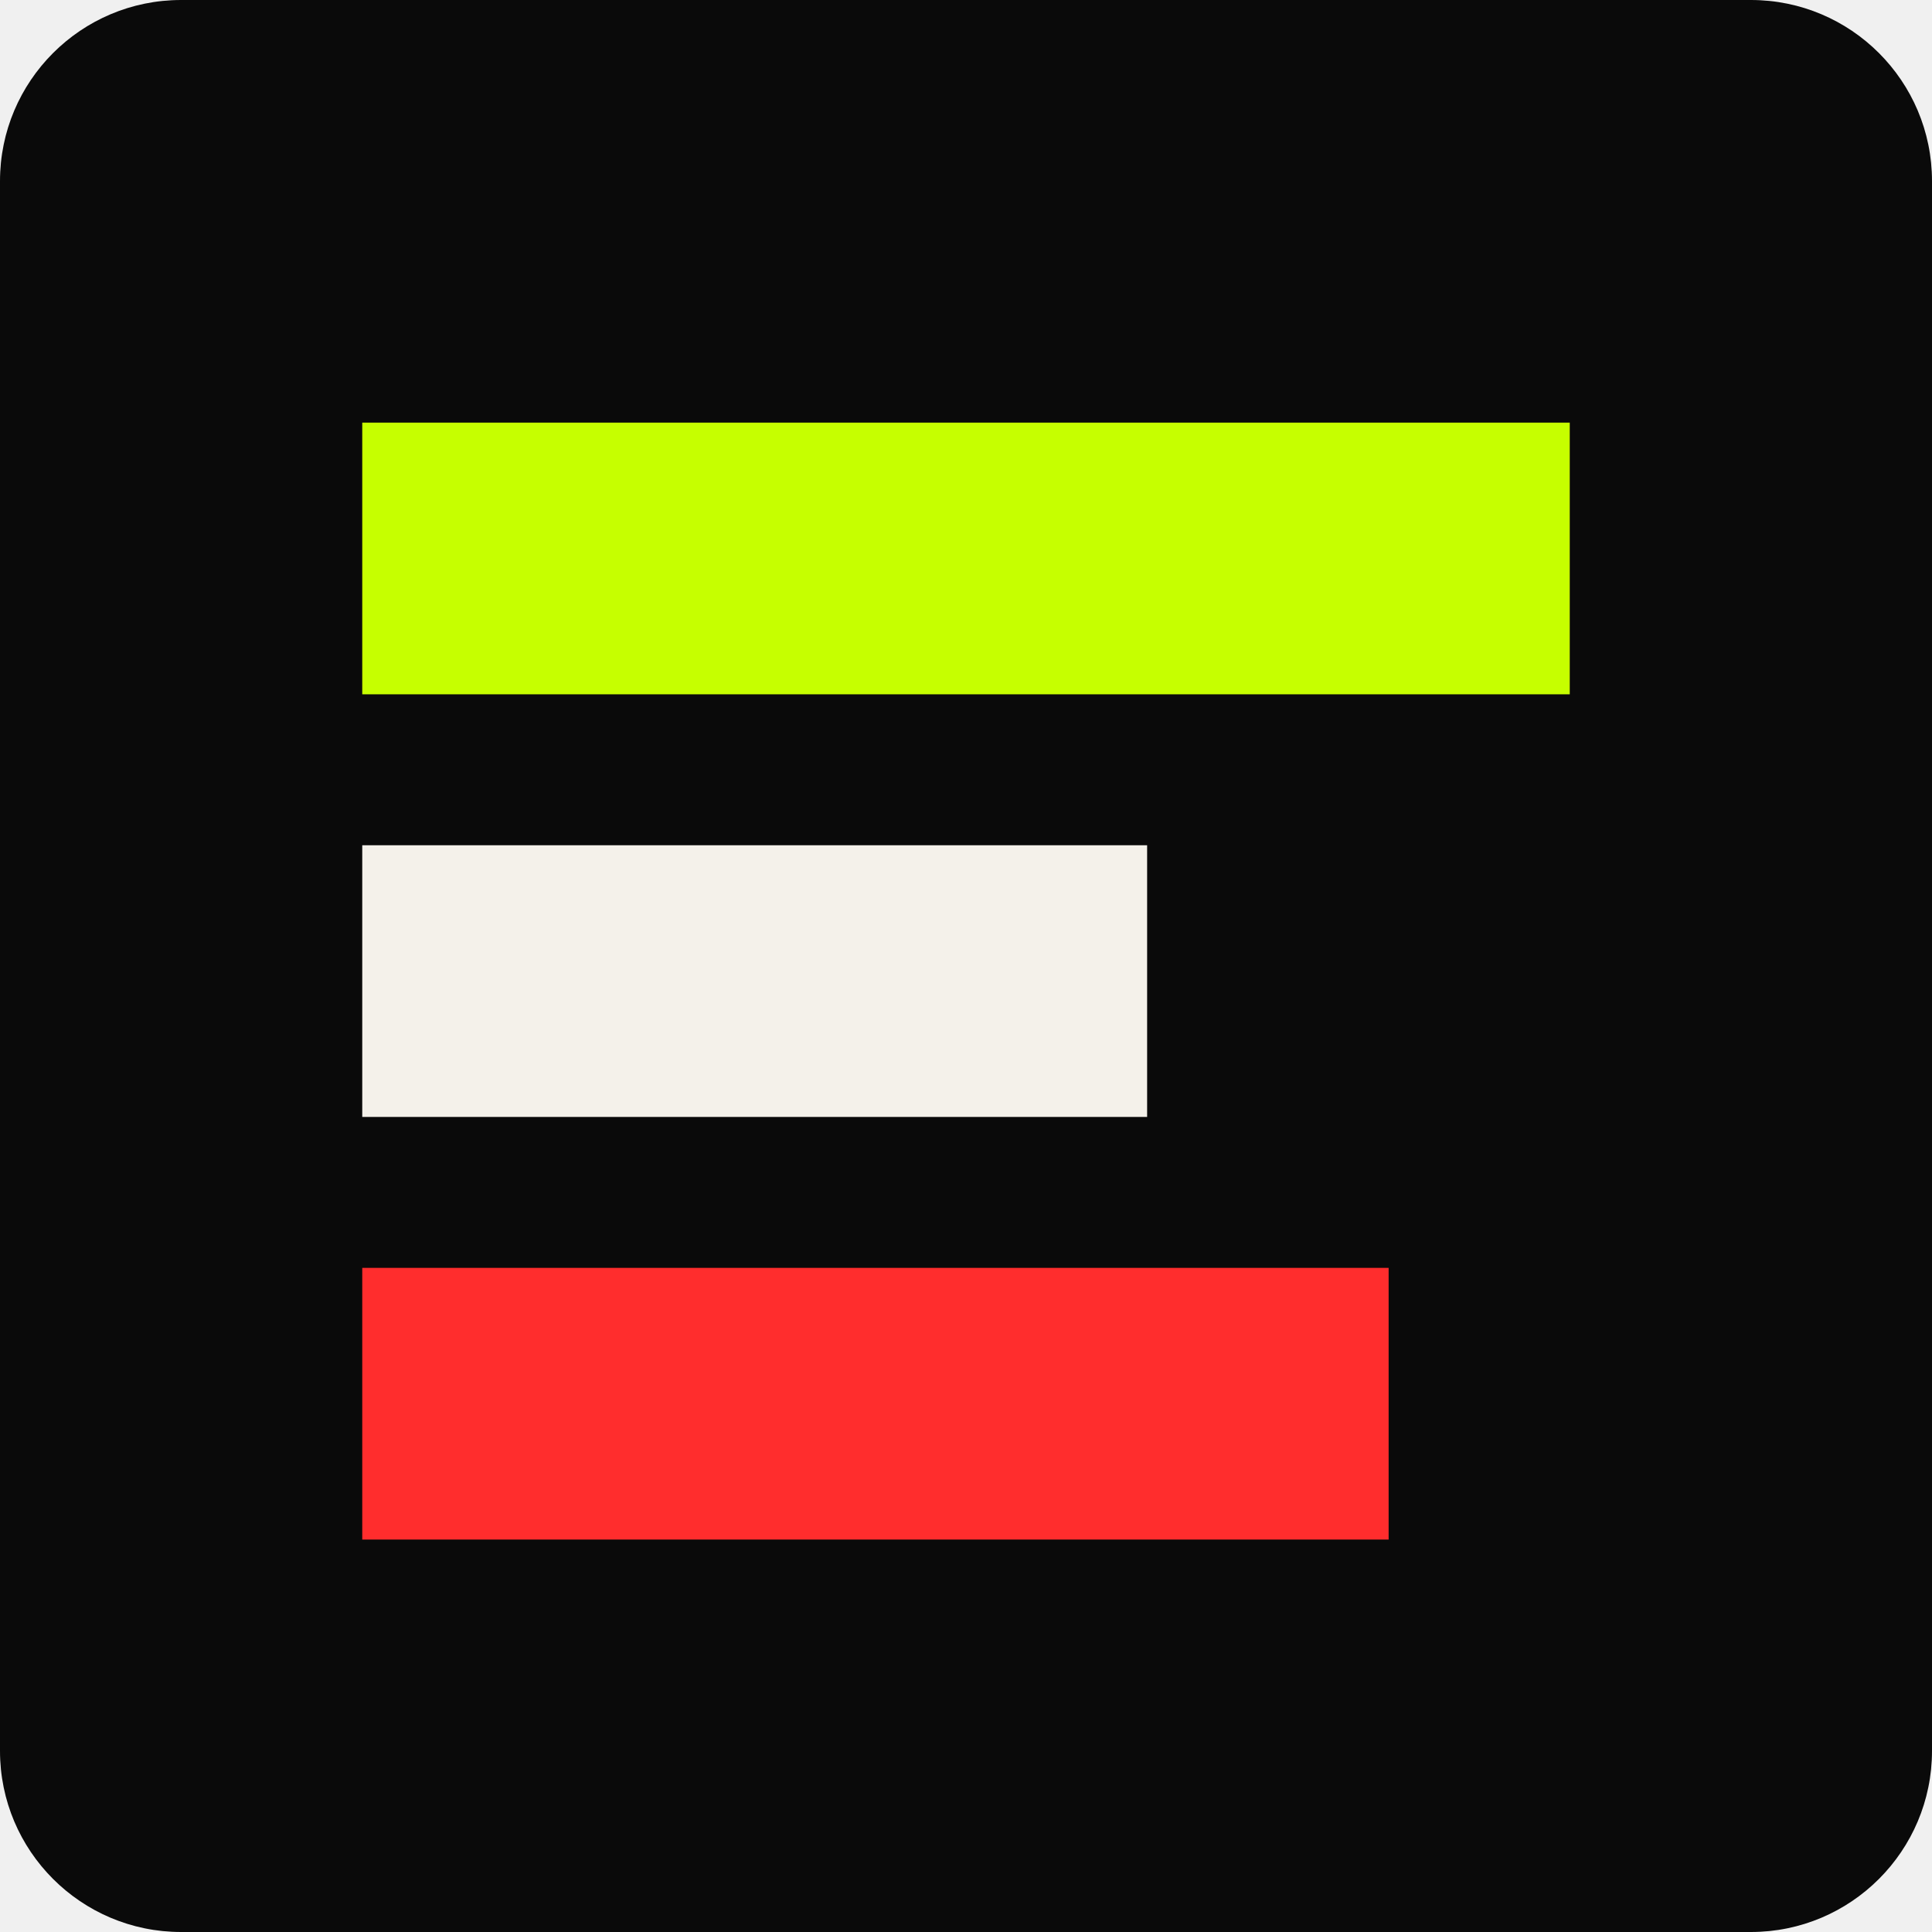
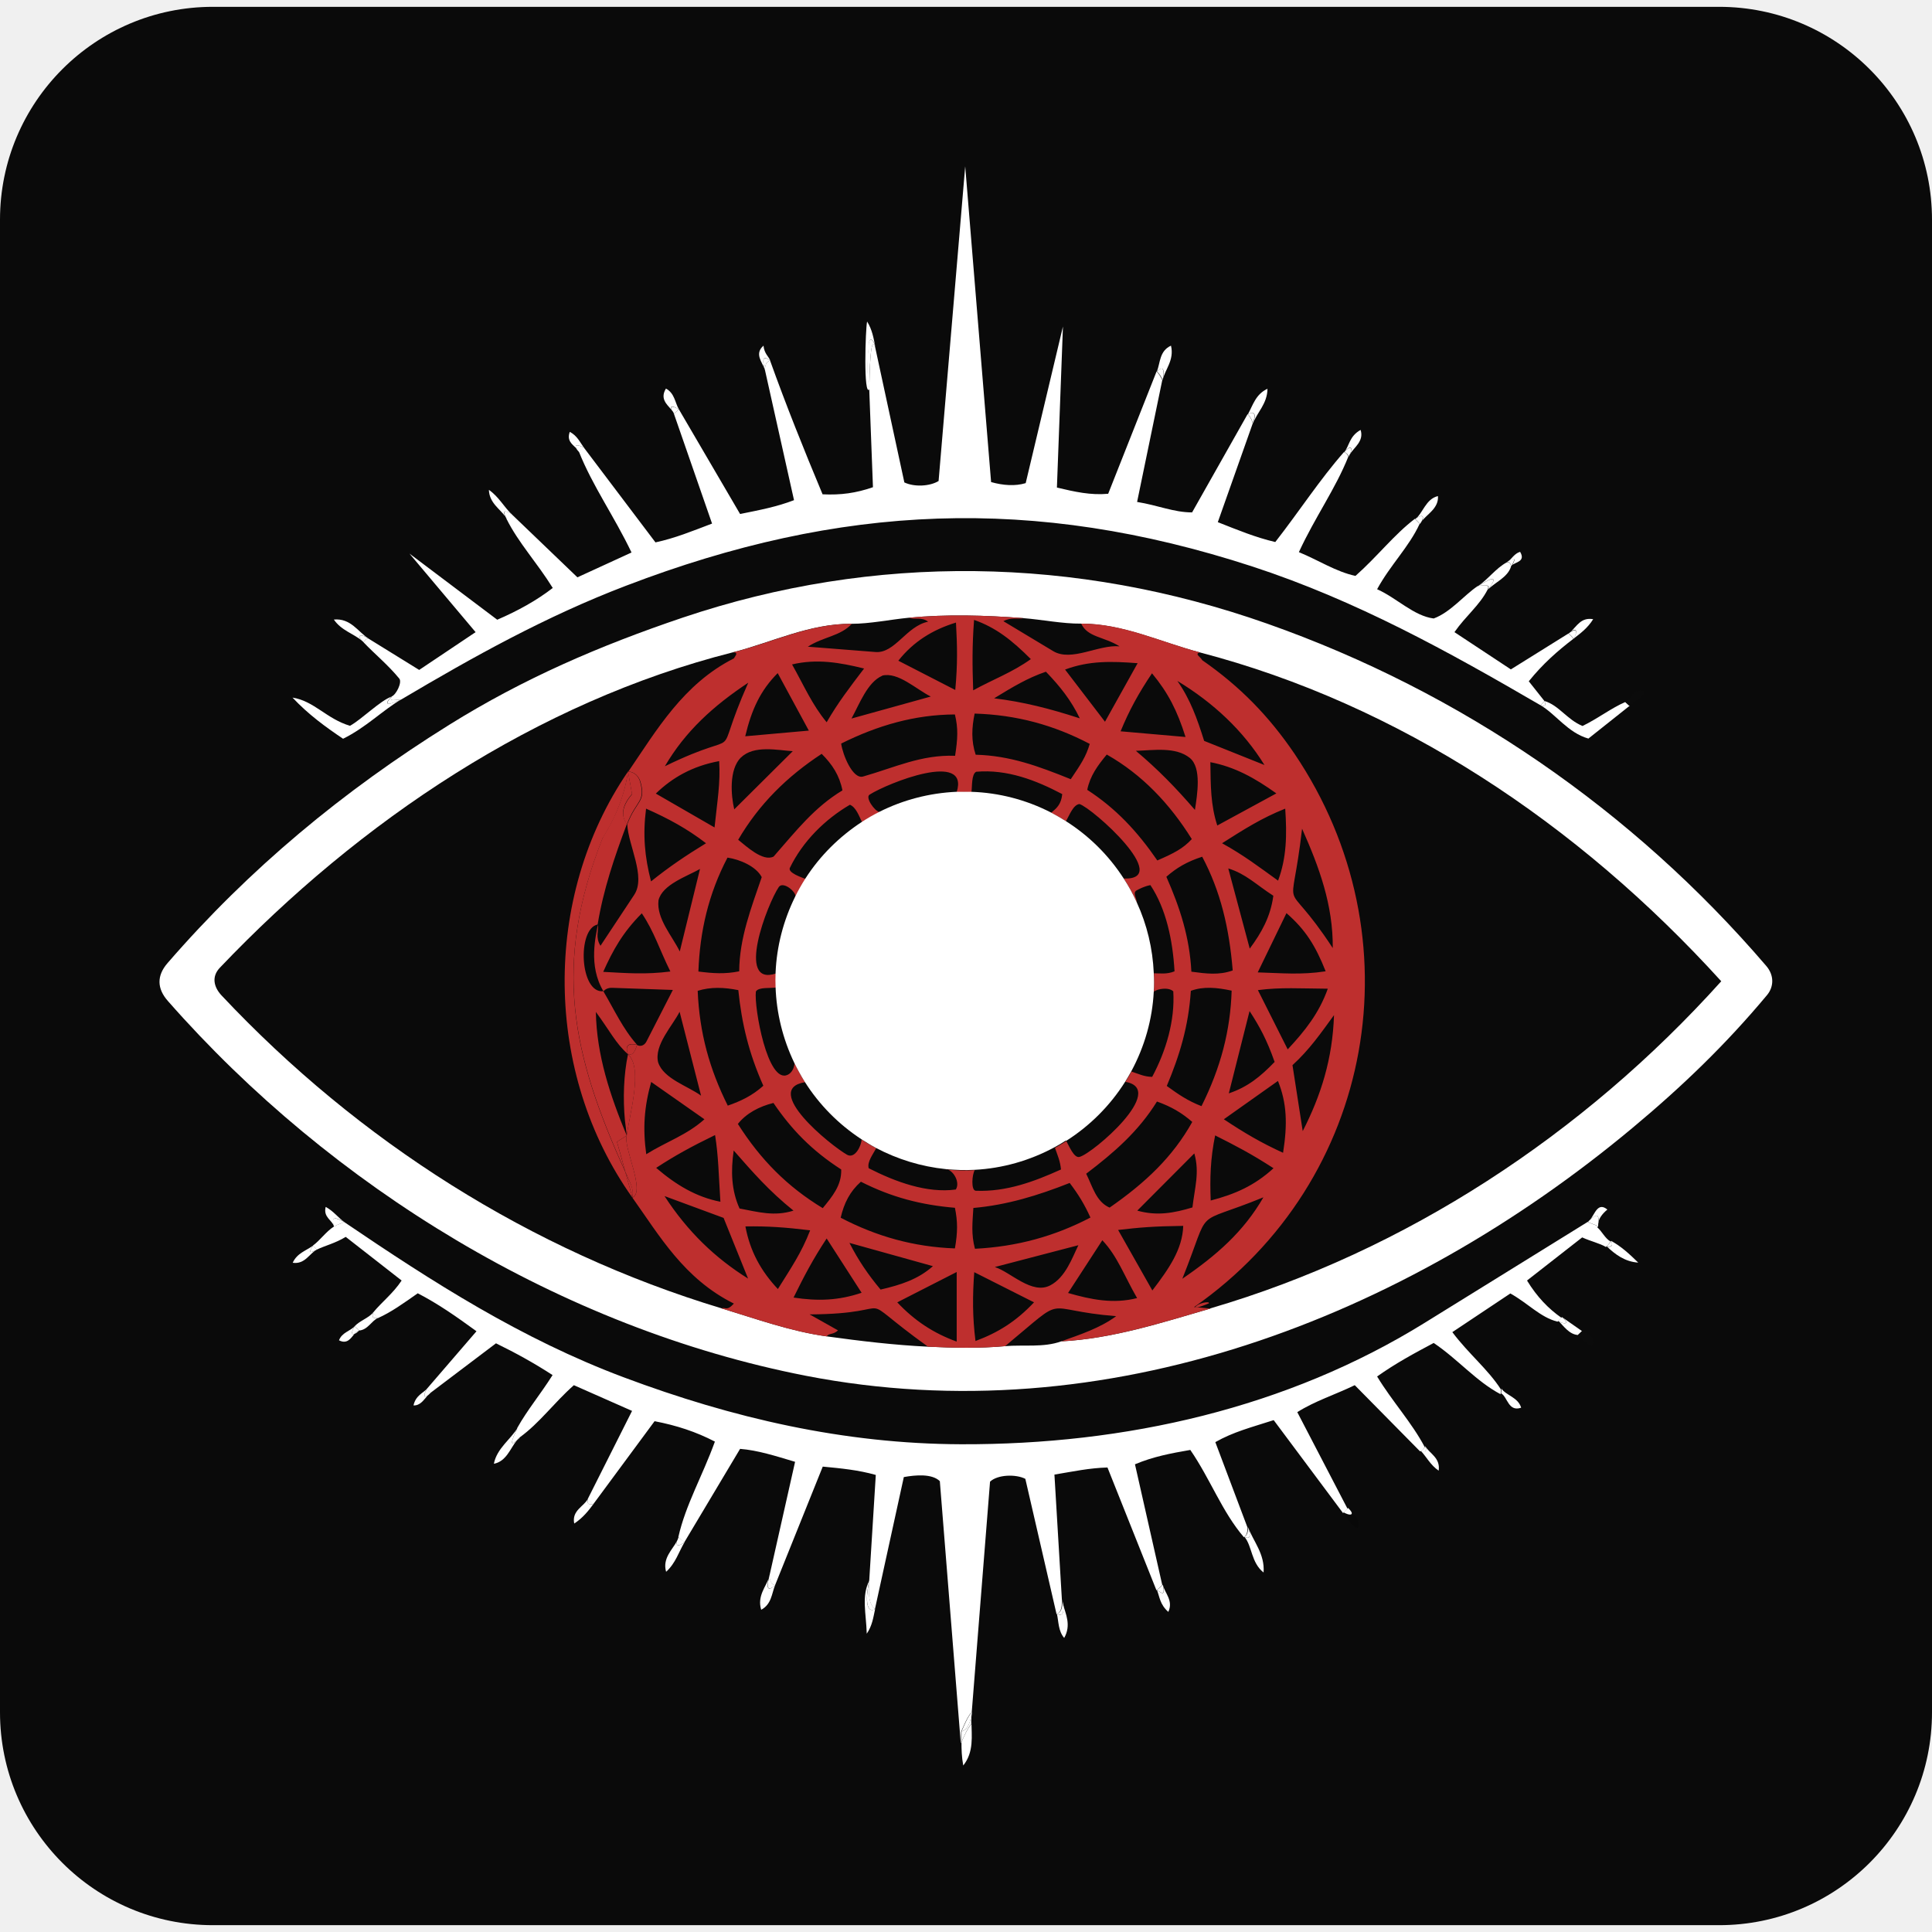
- <svg xmlns="http://www.w3.org/2000/svg" viewBox="0 0 64 64" role="img" aria-label="CORRUPTION FUCKER">
-   <rect width="64" height="64" rx="6" fill="#0a0a0a" />
-   <rect x="12" y="14" width="40" height="9" fill="#c6ff00" />
-   <rect x="12" y="28" width="26" height="9" fill="#f4f1ea" />
-   <rect x="12" y="42" width="34" height="9" fill="#ff2d2d" />
+ <svg xmlns="http://www.w3.org/2000/svg" id="Layer_2" data-name="Layer 2" viewBox="-9 -9 108.91 108.14" width="120" height="120">
+   <defs>
+     <style>
+       .cls-1 {
+         fill: #0b0b0b;
+       }
+ 
+       .cls-2 {
+         fill: #be2f2e;
+       }
+ 
+       .cls-3 {
+         fill: #fff;
+       }
+ 
+       .cls-4 {
+         fill: none;
+       }
+ 
+       .cls-5 {
+         fill: #080808;
+       }
+     </style>
+   </defs>
+   <rect x="-9" y="-9" width="108.91" height="108.14" rx="12" fill="#0a0a0a" />
+   <g id="Layer_1-2" data-name="Layer 1">
+     <g>
+       <path class="cls-4" d="M64.44,54.4c1.02-2.02,1.69-4.08,1.77-6.55-.76,1.03-1.38,1.93-2.34,2.82l.58,3.74Z" />
+       <path class="cls-4" d="M49.11,27.77c-1.06-1.06-1.97-1.78-3.2-2.21-.11,1.43-.1,2.57-.05,3.97,1.1-.61,2.19-1,3.25-1.76Z" />
+       <path class="cls-4" d="M55.13,28c-1.45-.11-2.73-.15-4.08.36l2.25,2.94,1.84-3.3Z" />
+       <path class="cls-4" d="M51.87,31.11c-.49-1.02-1.11-1.8-1.91-2.63-1.05.36-1.87.86-2.92,1.5,1.66.2,3.14.58,4.83,1.13Z" />
+       <path class="cls-4" d="M62.28,33.74c-1.2-1.94-2.88-3.51-4.91-4.74.73,1.04,1.12,2.11,1.51,3.38l3.4,1.36Z" />
+       <path class="cls-4" d="M64.4,37.33c-.63,5.49-1.18,2.27,1.73,6.73.02-2.43-.76-4.55-1.73-6.73Z" />
+       <path class="cls-4" d="M61.91,46.43l1.68,3.34c.97-1.04,1.77-2.04,2.26-3.42-1.53,0-2.67-.09-3.94.08Z" />
+       <path class="cls-4" d="M65.72,45.37c-.56-1.43-1.14-2.35-2.21-3.28l-1.62,3.34c1.37.04,2.46.15,3.82-.06Z" />
+       <path class="cls-4" d="M63.05,40.26c.48-1.29.5-2.58.4-4.05-1.33.53-2.3,1.14-3.56,1.95,1.22.68,2.08,1.34,3.16,2.11Z" />
+       <path class="cls-4" d="M59.62,37.15l3.33-1.81c-1.22-.88-2.33-1.49-3.72-1.76.03,1.32.02,2.4.39,3.57Z" />
+       <path class="cls-4" d="M34.6,38.9c1.29-1.46,2.3-2.77,3.88-3.73-.16-.85-.57-1.46-1.17-2.06-1.94,1.28-3.53,2.83-4.71,4.85.44.35,1.39,1.25,1.99.94Z" />
+       <path class="cls-4" d="M39.64,34.38c1.8-.5,3.29-1.24,5.19-1.17.15-.97.18-1.54-.01-2.33-2.26,0-4.34.61-6.41,1.64.08.6.64,2.02,1.23,1.85Z" />
+       <path class="cls-4" d="M44.89,25.71c-1.34.41-2.4,1.08-3.25,2.15l3.21,1.65c.13-1.5.11-2.49.04-3.8Z" />
+       <path class="cls-4" d="M32.77,33.32c-.69.69-.56,2.15-.38,2.93l3.3-3.28c-.84-.05-2.21-.37-2.92.36Z" />
+       <path class="cls-4" d="M43.47,29.88c-.82-.41-1.84-1.4-2.74-1.18-.83.36-1.28,1.59-1.73,2.41l4.47-1.24Z" />
+       <path class="cls-4" d="M32.36,55.47c-.17,1.17-.13,2.24.33,3.27,1.07.21,1.97.46,3.04.12-1.4-1.12-2.31-2.17-3.37-3.39Z" />
+       <path class="cls-4" d="M51.36,34.53c.56-.83.87-1.26,1.07-1.99-2.02-1.05-4.12-1.64-6.5-1.71-.16.78-.2,1.53.06,2.31,1.94.05,3.55.65,5.36,1.38Z" />
+       <path class="cls-4" d="M38.41,56.54c-1.66-1.07-2.8-2.24-3.82-3.75-.8.2-1.53.58-2.01,1.19,1.28,2,2.79,3.52,4.78,4.74.54-.66,1.08-1.29,1.04-2.18Z" />
+       <path class="cls-4" d="M30.33,46.47c.1,2.38.66,4.41,1.7,6.48.73-.25,1.38-.56,2-1.12-.82-1.84-1.22-3.52-1.41-5.39-.8-.16-1.56-.2-2.29.04Z" />
+       <path class="cls-4" d="M32.01,38.97c-1.07,2.04-1.56,4.16-1.64,6.43.84.11,1.51.15,2.31-.01,0-1.87.68-3.58,1.27-5.31-.32-.61-1.24-1-1.93-1.1Z" />
+       <path class="cls-4" d="M32.37,64.1c-2.81-1.4-4.19-3.82-5.72-5.97-4.99-7.01-5.1-16.92-.25-24.02,1.59-2.33,3.1-4.93,5.95-6.38.11-.17.27-.34-.05-.34-11.04,2.8-21,9.48-28.9,17.77-.48.51-.34,1.11.09,1.57,7.74,8.24,17.45,14.39,28.19,17.64.21-.09.28.17.69-.27ZM31.93,64.09s0,0,0,0c0,0,0,0,0,0Z" />
+       <path class="cls-4" d="M26.33,54.64c-.03-.28-.07-.57-.1-.85-.12-1.26-.07-2.6.17-3.74-.69-.59-1.02-1.31-1.81-2.38.04,2.42.8,4.71,1.74,6.97Z" />
+       <path class="cls-4" d="M47.67,66.5c1.01-.09,2.18.09,3.16-.27,1.09-.39,2.19-.75,3.1-1.42-4.39-.35-2.6-1.34-6.26,1.69Z" />
+       <path class="cls-4" d="M36.64,64.71l1.6.9c-.27.26-.53.15-.63.34,1.89.26,3.8.5,5.7.58-4.59-3.3-1.15-1.86-6.67-1.82Z" />
+       <path class="cls-4" d="M25.01,46.51c-.87-1.46-.42-3.14-.32-3.76-1.18.24-1.02,3.91.32,3.76Z" />
+       <path class="cls-4" d="M40.34,27.37c1.11.09,1.74-1.46,2.97-1.71-.37-.28-.73-.1-1.09-.22-1.03.1-2.18.35-3.21.34-.64.7-1.62.74-2.48,1.29l3.81.3Z" />
+       <path class="cls-4" d="M59.99,53.72c1.17.78,2.15,1.34,3.34,1.89.24-1.59.22-2.78-.29-4.04l-3.05,2.16Z" />
+       <path class="cls-4" d="M47.55,25.64l2.81,1.69c1.03.62,2.56-.38,3.74-.27-.87-.54-1.8-.5-2.16-1.28-1.05,0-2.21-.23-3.26-.31-.35.08-.67-.07-1.14.17Z" />
+       <path class="cls-4" d="M24.84,43.94l1.9-2.87c.68-1.03-.34-2.79-.39-3.98-.7,1.86-1.33,3.7-1.65,5.67.06.36-.14.71.15,1.19Z" />
+       <path class="cls-4" d="M27.43,49.34l1.49-2.91-3.42-.12c-.24,0-.42.08-.49.2.61,1.03,1.1,2.12,1.9,3.02.16.11.4.06.53-.19Z" />
+       <path class="cls-4" d="M60.24,39.57l1.21,4.52c.66-.9,1.17-1.79,1.33-2.98-1-.64-1.54-1.23-2.54-1.54Z" />
+       <path class="cls-4" d="M60.49,45.32c-.2-2.42-.68-4.47-1.72-6.41-.85.28-1.44.62-2.02,1.13.77,1.75,1.31,3.41,1.41,5.35.83.11,1.55.21,2.33-.07Z" />
+       <path class="cls-4" d="M62.86,50.47c-.44-1.24-.86-1.99-1.41-2.86l-1.17,4.64c1.07-.36,1.79-.95,2.59-1.78Z" />
+       <path class="cls-4" d="M62.79,56.47c-1.27-.83-2.16-1.28-3.29-1.85-.26,1.32-.3,2.44-.25,3.67,1.35-.35,2.46-.84,3.54-1.82Z" />
+       <path class="cls-4" d="M60.44,46.47c-.84-.18-1.6-.25-2.3.01-.14,1.99-.64,3.64-1.36,5.37.65.47,1.18.83,1.96,1.14,1.09-2.19,1.63-4.27,1.7-6.51Z" />
+       <path class="cls-4" d="M58.23,58.68c.13-1.14.4-1.96.11-3.03l-3.21,3.22c1.11.31,2.05.14,3.11-.18Z" />
+       <path class="cls-4" d="M56.22,52.71c-1.05,1.7-2.41,2.88-3.99,4.07.36.73.56,1.58,1.32,1.91,2.02-1.41,3.56-2.86,4.66-4.83-.6-.52-1.18-.86-1.99-1.15Z" />
+       <path class="cls-4" d="M58.36,36.27c.13-.85.39-2.39-.29-2.93-.79-.64-2.03-.43-3.04-.4,1.24,1.05,2.24,2.08,3.33,3.33Z" />
+       <path class="cls-4" d="M52.29,35.14c1.62,1.05,2.81,2.34,3.95,3.98.94-.41,1.44-.66,1.95-1.21-1.25-1.99-2.81-3.64-4.79-4.76-.52.64-.94,1.21-1.1,1.99Z" />
+       <path class="cls-4" d="M57.83,32.16c-.47-1.5-.98-2.5-1.89-3.59-.76,1.13-1.29,2.1-1.77,3.27l3.66.32Z" />
+       <path class="cls-4" d="M54.35,40.13c2.79.1-1.77-3.98-2.5-4.2-.35.04-.57.62-.76.97,1.31.83,2.42,1.93,3.26,3.23Z" />
+       <path class="cls-4" d="M39.6,36.97c-.17-.35-.34-.85-.69-.99-1.4.82-2.66,2.06-3.39,3.57-.1.27.65.52.91.62.82-1.28,1.9-2.37,3.18-3.19Z" />
+       <path class="cls-4" d="M51.1,54.93c.14.23.43.99.75.89.74-.2,4.97-3.82,2.58-4.23-.85,1.35-1.98,2.49-3.33,3.34Z" />
+       <path class="cls-4" d="M36.38,51.61c-2.45.4,1.42,3.55,2.37,4.09.44.25.81-.52.82-.86-1.28-.84-2.37-1.94-3.19-3.24Z" />
+       <path class="cls-4" d="M55.95,51.3c.78-1.46,1.29-3.17,1.19-4.82-.25-.26-.92-.15-1.09.02-.09,1.57-.52,3.11-1.27,4.5.44.14.71.29,1.17.3Z" />
+       <path class="cls-4" d="M40.02,35.4c-.26.17.28.93.57.99,1.35-.68,2.83-1.07,4.34-1.13.74-2.36-3.89-.51-4.91.14Z" />
+       <path class="cls-4" d="M50.88,35.37c-1.49-.78-3.11-1.41-4.85-1.26-.29.14-.22.86-.27,1.15,1.57.05,3.11.45,4.51,1.17.33-.28.56-.48.62-1.05Z" />
+       <path class="cls-4" d="M46.01,57.72c1.72.07,3.32-.53,4.8-1.2-.06-.5-.2-.77-.34-1.22-1.39.75-2.93,1.18-4.51,1.27-.15.21-.23,1.14.06,1.16Z" />
+       <path class="cls-4" d="M57.21,45.36c-.1-1.75-.46-3.52-1.36-4.86-.36.06-.64.22-.78.3-.24.13.02.49.02.68.58,1.26.9,2.61.96,3.99.34,0,.72.07,1.16-.11Z" />
+       <path class="cls-4" d="M54.03,59.95l1.93,3.41c.92-1.21,1.7-2.32,1.74-3.64-1.66.03-2.49.09-3.67.23Z" />
+       <path class="cls-4" d="M62.22,58.11c-4.12,1.69-2.86.33-4.57,4.59,1.93-1.32,3.45-2.65,4.57-4.59Z" />
+       <path class="cls-4" d="M58.64,27.4c-.32.08.06.26.13.44,2.15,1.49,3.79,3.18,5.2,5.27,6.99,10.33,4.56,24.08-5.66,31.19h.08c-.03-.06.37-.3.72-.27.02,0,.03.02.05.05-.33.14-.53.21-.65.23l.72.07c11-3.22,21.03-9.8,28.8-18.44-8.12-8.94-18.2-15.62-29.4-18.54Z" />
+       <path class="cls-4" d="M52.47,59.25c-.34-.76-.68-1.3-1.17-1.95-1.8.71-3.52,1.24-5.43,1.41-.05.83-.13,1.48.09,2.3,2.38-.12,4.49-.7,6.51-1.76Z" />
+       <path class="cls-4" d="M34.89,40.61c-.64.95-2.45,5.64-.15,4.87.06-1.49.44-2.95,1.1-4.29.06-.32-.71-.94-.95-.58Z" />
+       <path class="cls-4" d="M45.99,66.21c1.29-.47,2.29-1.11,3.3-2.18l-3.37-1.7c-.1,1.35-.1,2.52.07,3.88Z" />
+       <path class="cls-4" d="M51.21,63.5c1.32.38,2.56.63,3.9.29-.75-1.27-1.11-2.35-1.96-3.26l-1.93,2.97Z" />
+       <path class="cls-4" d="M47.08,62.04c.89.28,2.09,1.58,3.13,1.03.86-.45,1.24-1.57,1.58-2.26l-4.71,1.23Z" />
+       <path class="cls-4" d="M39.97,56.46c1.51.78,3.28,1.42,4.91,1.2.27-.42-.17-1.12-.54-1.14-1.38-.14-2.72-.54-3.95-1.2-.17.34-.52.77-.42,1.13Z" />
+       <path class="cls-4" d="M30.51,52.38l-1.21-4.73c-.39.77-1.45,1.86-1.21,2.85.3.93,1.69,1.34,2.42,1.88Z" />
+       <path class="cls-4" d="M30.46,39.6c-.74.42-2.13.88-2.34,1.77-.12,1.02.77,2,1.2,2.88l1.14-4.65Z" />
+       <path class="cls-4" d="M27.7,51.6c-.4,1.43-.48,2.62-.28,4.08,1.14-.71,2.29-1.07,3.28-1.97l-3.01-2.11Z" />
+       <path class="cls-4" d="M25,45.41c1.32.07,2.38.16,3.79-.02-.63-1.27-.91-2.22-1.61-3.28-1.06,1.07-1.63,2.07-2.18,3.31Z" />
+       <path class="cls-4" d="M33.18,29.1c-1.97,1.32-3.55,2.73-4.7,4.71,4.85-2.36,2.52.22,4.7-4.71Z" />
+       <path class="cls-4" d="M31.31,54.6c-1.34.65-2.3,1.18-3.32,1.85,1.12.96,2.25,1.64,3.62,1.91-.09-1.55-.1-2.58-.3-3.76Z" />
+       <path class="cls-4" d="M33.6,46.5c-.11.89.66,5.25,1.8,4.69.24-.12.37-.39.38-.65-.64-1.33-1-2.79-1.05-4.27-.31.06-.99-.04-1.14.23Z" />
+       <path class="cls-4" d="M36.6,31.8l-1.76-3.25c-.95.96-1.46,2.05-1.83,3.56l3.59-.32Z" />
+       <path class="cls-4" d="M31.54,33.52c-1.51.27-2.65.93-3.57,1.83l3.31,1.91c.15-1.45.34-2.51.26-3.74Z" />
+       <path class="cls-4" d="M30.8,38.14c-1.08-.82-2.12-1.39-3.38-1.95-.2,1.49-.09,2.71.28,4.1,1.03-.82,1.97-1.47,3.1-2.15Z" />
+       <path class="cls-4" d="M38.89,60.68c.51.99,1.04,1.77,1.75,2.62,1.12-.26,2.1-.57,2.95-1.32l-4.7-1.31Z" />
+       <path class="cls-4" d="M39.54,57.23c-.63.55-.95,1.21-1.14,2.03,2.02,1.06,4.14,1.64,6.45,1.73.15-.91.16-1.52,0-2.29-1.9-.16-3.57-.59-5.3-1.47Z" />
+       <path class="cls-4" d="M39.71,28.3c-1.37-.34-2.66-.56-4.06-.23.69,1.23,1.13,2.27,1.95,3.26.63-1.11,1.31-1.98,2.11-3.03Z" />
+       <path class="cls-4" d="M44.92,66.24v-3.91s-3.34,1.71-3.34,1.71c.98,1.04,2.03,1.72,3.34,2.21Z" />
+       <path class="cls-4" d="M28.46,58.04c1.3,2,2.85,3.49,4.71,4.65l-1.38-3.42-3.33-1.23Z" />
+       <path class="cls-4" d="M35.73,63.77c1.38.2,2.54.17,3.84-.27l-1.97-3.06c-.78,1.17-1.28,2.14-1.87,3.34Z" />
+       <path class="cls-4" d="M33.03,59.75c.26,1.4.88,2.52,1.83,3.53.73-1.16,1.33-2.04,1.82-3.31-1.41-.17-2.41-.24-3.64-.22Z" />
+       <path class="cls-3" d="M45.2,88.82c0,.4.01.83.1,1.32.61-.77.47-1.65.46-2.53v.19c-.24.28-.42.7-.56,1.02Z" />
+       <path class="cls-3" d="M81.57,60.87c.47.45,1.02.87,1.78.92-.51-.5-.96-.91-1.52-1.22.1.27.02.37-.26.31Z" />
+       <path class="cls-3" d="M8.65,60.83c-.39.29-.9.42-1.15.97.7.1.95-.54,1.36-.74-.42.23-.48.17-.21-.23Z" />
+       <path class="cls-3" d="M78.84,65.07c.29.27.61.77,1.11.8l.23-.22-1.13-.79c.4.33.26.48-.22.22Z" />
+       <path class="cls-3" d="M71.08,72.39c.33.34.55.81,1.02,1.13.11-.74-.54-.98-.76-1.39.11.29.02.37-.26.25Z" />
+       <path class="cls-3" d="M79.7,26.62c.39-.3.79-.59,1.11-1.1-.68-.12-.92.39-1.25.69.31-.21.4-.02.14.4Z" />
+       <path class="cls-3" d="M67.09,16.23c.24-.4.81-.74.61-1.38-.65.36-.63.91-.92,1.24.34-.39.51-.28.31.13Z" />
+       <path class="cls-1" d="M82.87,30.37h.01c.29-.21.63-.37.87-.76-.62-.24-.77.3-1.03.52.3-.18.34-.1.15.25Z" />
+       <path class="cls-5" d="M66.73,75.88c.22.3.36.67.79.89.18-.49-.12-.7-.35-.92.09.18-.09.22-.44.03Z" />
+       <path class="cls-3" d="M23.91,15.84c-.22-.3-.37-.66-.79-.88-.18.49.13.69.35.91-.08-.18.09-.21.44-.02Z" />
+       <path class="cls-3" d="M10.99,65.38c-.24.27-.71.34-.88.79.46.24.67-.12.87-.36-.17.06-.19-.1.01-.43Z" />
+       <path class="cls-3" d="M76.22,22.49c.17-.19.81-.2.47-.77-.31.1-.47.38-.66.54.36-.23.44-.16.2.23Z" />
+       <path class="cls-1" d="M79.95,65.87c.24.13.41.53.8.64.23-.64-.3-.67-.56-.86.4.35.24.49-.23.22Z" />
+       <path class="cls-1" d="M80.18,65.65l-.23.22c.47.27.63.12.23-.22Z" />
+       <path class="cls-3" d="M13.08,29.88c-.12.21.04.21.14.2.19-.02.31,0,.41-.04,4.05-2.4,8.14-4.68,12.67-6.41,12.07-4.62,22.97-5.1,35.3-1.08,5.87,1.92,11.05,4.8,16.24,7.82.09-.07.16-.15.22-.24l-.88-1.11c.78-.97,1.63-1.72,2.51-2.39-.07-.12-.16-.22-.28-.3l-3.24,2.02-3.18-2.1c.64-.92,1.41-1.5,1.87-2.4.1-.22-.02-.24-.17-.23-.17.02-.3,0-.4.04-.76.51-1.52,1.47-2.47,1.82-1.12-.14-2.09-1.16-3.19-1.65.76-1.39,1.79-2.37,2.4-3.69l-.27-.28c-1.18.9-2.09,2.1-3.35,3.22-1.11-.24-2.07-.88-3.19-1.34.92-1.99,2.06-3.56,2.79-5.39-.05-.12-.13-.22-.25-.25-1.37,1.56-2.49,3.3-3.87,5.07-1.11-.26-2.1-.67-3.24-1.12l1.97-5.57c-.05-.2-.15-.38-.29-.52l-3.13,5.54c-1.03,0-1.92-.4-3.1-.59l1.42-6.87c-.08-.18-.19-.35-.32-.49l-2.73,6.9c-1,.09-1.87-.11-2.89-.35l.34-9.08-2.1,8.83c-.59.18-1.28.13-1.95-.06l-1.46-17.8-1.5,17.74c-.49.3-1.36.35-1.93.08l-1.66-7.69c-.32-.81-.31,2.8-.32,2.43l.21,5.53c-.95.33-1.81.45-2.84.4-1.07-2.56-2.06-5.03-2.96-7.54-.25.07-.3.34-.28.57l1.63,7.3c-.96.37-1.9.55-3.04.78l-3.45-5.9-.28.25,2.15,6.19c-1.16.44-2.08.82-3.19,1.06l-4.05-5.36-.26.26c.77,1.93,1.98,3.62,2.96,5.67l-3.05,1.4-3.72-3.57c-.11.06-.21.16-.28.27.67,1.35,1.71,2.45,2.61,3.9-.92.71-1.97,1.29-3.13,1.79l-4.95-3.73,3.73,4.43-3.18,2.13-2.88-1.78c-.12.03-.22.12-.24.24.6.63,1.39,1.28,2,2.03.17.21-.18.92-.44,1.01Z" />
+       <path class="cls-3" d="M79.56,26.22s-.09.08-.14.11c.12.08.21.18.28.3.26-.43.17-.61-.14-.4Z" />
+       <path class="cls-3" d="M67.03,16.35s.04-.08.06-.12c.19-.41.03-.52-.31-.13.12.04.21.14.25.25Z" />
+       <path class="cls-3" d="M23.47,15.87c.03.06.09.14.18.24l.26-.26c-.35-.19-.52-.16-.44.02Z" />
+       <path class="cls-3" d="M81.08,59.76c-.16-.13-.4-.15-.57-.27l-9.19,5.69c-7.76,4.81-16.87,6.88-26.14,6.85-6.62-.02-12.9-1.48-19.01-3.77-5.79-2.17-10.79-5.38-15.77-8.76-.19.09-.4.15-.58.26-.45.29-.76.76-1.18,1.07l.21.23c.48-.23,1.05-.36,1.64-.72l3.15,2.46c-.49.74-1.11,1.2-1.61,1.81.08.11.17.22.27.31.76-.34,1.42-.82,2.25-1.4,1.16.6,2.17,1.31,3.31,2.14l-2.8,3.25.21.22,3.69-2.79c1.14.56,2.09,1.08,3.19,1.79-.71,1.12-1.42,1.96-1.98,2.96.02-.03-.12.65,0,.67.04-.04.08-.08.13-.12,1.12-.81,1.92-1.94,3.05-2.94l3.28,1.45-2.49,4.95c.08.12.19.22.31.3l3.45-4.67c1.24.24,2.32.59,3.4,1.15-.71,1.96-1.65,3.56-2.06,5.38.11.11.22.21.34.29l3.14-5.26c1,.08,1.96.39,3.1.73l-1.44,6.4c-.01.23.06.49.31.56l2.69-6.69c1.05.1,2,.19,2.99.47l-.37,5.95c-.03.53-.1,1.27.32,1.62l1.63-7.45c.66-.12,1.59-.2,2.03.23l1.18,14.77s.02-.04.02-.05c0-.21,0-.41,0-.6.15-.33.33-.79.57-1.08-.01.16-.01.31-.01.47l1.07-13.48c.43-.41,1.47-.43,1.99-.16l1.76,7.63c.32-.14.3-.53.3-.83l-.42-7.04c1.09-.18,1.95-.37,2.99-.4l2.76,6.92c.12-.09.23-.19.33-.29l-1.54-6.81c1.02-.43,2.02-.62,3.12-.81,1.14,1.66,1.78,3.47,3.02,4.92.19-.11.19-.34.21-.53l-1.82-4.83c1.02-.58,2.02-.83,3.29-1.24l3.91,5.24.25-.25-2.83-5.44c1.02-.64,2.1-.97,3.24-1.52l3.68,3.73c.12-.04.21-.14.26-.25-.73-1.38-1.81-2.54-2.68-3.97,1.04-.74,2.08-1.3,3.19-1.89,1.38.93,2.39,2.16,3.77,2.89l.02-.27c-.74-1.15-1.8-1.98-2.74-3.23l3.27-2.18c1.01.56,1.68,1.34,2.66,1.59l.22-.22c-.73-.51-1.37-1.17-1.94-2.1l3.11-2.43c.48.22.99.33,1.34.54.1-.09.19-.19.26-.31-.31-.17-.49-.58-.75-.8Z" />
+       <path class="cls-3" d="M45.77,87.14c-.06.63-.25.99-.57,1.08,0,.19,0,.39,0,.6.14-.32.32-.75.55-1.02v-.19c.01-.16.02-.31.03-.47Z" />
+       <path class="cls-3" d="M20.12,71.83s.05-.05.08-.08c0,0,0,0-.01,0-.02.02-.05.05-.07.08Z" />
+       <path class="cls-3" d="M45.77,87.14c-.24.29-.42.75-.57,1.08.32-.09.52-.45.57-1.08Z" />
+       <path class="cls-3" d="M81.83,60.56c-.07.11-.16.22-.26.31.28.06.37-.04.26-.31Z" />
+       <path class="cls-3" d="M8.86,61.06l-.21-.23c-.27.4-.21.46.21.23Z" />
+       <path class="cls-3" d="M79.05,64.86l-.22.22c.47.26.62.12.22-.22Z" />
+       <path class="cls-3" d="M71.08,72.39c.28.12.37.03.26-.25-.05.12-.14.21-.26.25Z" />
+       <path class="cls-3" d="M67.18,75.85c-.03-.06-.09-.14-.19-.23l-.25.25c.35.19.53.15.44-.03Z" />
+       <path class="cls-3" d="M13.08,29.88c-.66.24-1.67,1.27-2.35,1.65-1.32-.39-2.02-1.4-3.24-1.59.89.95,1.87,1.66,2.85,2.32,1.31-.65,2.21-1.59,3.28-2.22-.57.27-1.12.44-.55-.16Z" />
+       <path class="cls-3" d="M13.08,29.88c-.57.61-.02.43.55.16-.1.03-.22.03-.41.04-.11,0-.26.01-.14-.2Z" />
+       <path class="cls-3" d="M77.84,30.37c.87.51,1.54,1.55,2.7,1.88l2.34-1.86h0s-.02,0-.03.01l-.23-.21c-.79.34-1.51.91-2.41,1.35-.88-.36-1.33-1.17-2.15-1.41.11.25.04.33-.22.24Z" />
+       <path class="cls-3" d="M82.85,30.41s.02-.01.03-.02h-.01s0,0-.02.02Z" />
+       <path class="cls-1" d="M82.87,30.37c.19-.35.14-.43-.15-.25-.03.03-.06.05-.1.06h0s.02-.01.03-.01l.22.2Z" />
+       <path class="cls-1" d="M82.87,30.37l-.22-.2s-.02.01-.03.02l.23.21s0-.02.02-.03Z" />
+       <path class="cls-3" d="M78.06,30.13c-.06.09-.13.17-.22.24.26.09.33.01.22-.24Z" />
+       <path class="cls-3" d="M39.99,9.93c.03-.29.26-.2.35.2-.1-.46-.17-.93-.46-1.39-.09.36-.22,4.34.14,3.81-.17-.84-.11-1.77-.02-2.63Z" />
+       <path class="cls-3" d="M40.33,10.13c-.09-.4-.31-.49-.35-.2-.09.86-.15,1.78.02,2.63.01.37,0-3.24.32-2.43Z" />
+       <path class="cls-3" d="M61.15,77.25c.44.51.37,1.45,1.08,2.01.08-1.04-.58-1.76-.87-2.54.17.5.11.68-.21.53Z" />
+       <path class="cls-3" d="M61.15,77.25c.31.15.38-.03.21-.53-.01.19-.02.42-.21.53Z" />
+       <path class="cls-3" d="M74.88,23.85c.38-.4,1.11-.68,1.3-1.3-.02-.14-.08-.28-.25-.23-.62.34-1.05.96-1.62,1.34.94-.6,1.13-.53.57.19Z" />
+       <path class="cls-3" d="M76.18,22.54s.02-.04.04-.06c.24-.4.16-.47-.2-.23-.03.02-.06.04-.09.06.17-.05.23.09.25.23Z" />
+       <path class="cls-3" d="M74.88,23.85c.56-.72.37-.78-.57-.19.1-.04.23-.03.4-.04.15-.01.27.01.17.23Z" />
+       <path class="cls-3" d="M20.19,71.08c-.37.65-1.18,1.17-1.35,2.05.7-.13.93-.87,1.28-1.3-.36.32-.34.08.07-.75Z" />
+       <path class="cls-3" d="M20.31,71.63s-.08.08-.12.12c.03,0,.06-.04.12-.12Z" />
+       <path class="cls-3" d="M20.19,71.08c-.41.82-.43,1.07-.07.75.02-.03.04-.05.07-.08-.11-.02.03-.71,0-.67Z" />
+       <path class="cls-3" d="M20.2,71.75s.07-.07.12-.12c-.05.03-.09.07-.13.12,0,0,0,0,.01,0Z" />
+       <path class="cls-3" d="M40.01,79.71c-.46.86-.18,1.88-.15,3,.31-.45.37-.92.47-1.38-.64.29-.47-1.06-.32-1.62Z" />
+       <path class="cls-3" d="M40.01,79.71c-.14.56-.32,1.91.32,1.62-.42-.35-.36-1.09-.32-1.62Z" />
+       <path class="cls-3" d="M50.58,81.59c.1.44.07.96.41,1.36.41-.73.08-1.35-.06-1.89.07.5-.05.68-.36.53Z" />
+       <path class="cls-3" d="M50.58,81.59c.3.15.42-.03.36-.53-.03-.1-.05-.21-.05-.3,0,.3.02.69-.3.83Z" />
+       <path class="cls-3" d="M71.13,20.02c.29-.41.98-.74.93-1.44-.69.16-.85.97-1.27,1.29.37-.28.53-.19.35.15Z" />
+       <path class="cls-3" d="M71.13,20.02c.18-.34.03-.43-.35-.15l.27.28s.05-.09.08-.13Z" />
+       <path class="cls-3" d="M61.64,14.48c.21-.61.8-1.09.81-1.95-.67.31-.82.93-1.1,1.43.38-.18.47,0,.29.52Z" />
+       <path class="cls-3" d="M61.34,13.96c.14.14.24.33.29.52.18-.53.08-.7-.29-.52Z" />
+       <path class="cls-3" d="M34.36,79.52c-.17.53-.69,1.06-.45,1.84.58-.31.59-.9.78-1.38-.4.35-.51.2-.34-.46Z" />
+       <path class="cls-3" d="M34.39,79.41s-.02.07-.03.11c-.17.65-.06.8.34.46-.25-.07-.32-.33-.31-.56Z" />
+       <path class="cls-3" d="M56.54,12.04c.12-.58.67-1.12.47-1.94-.65.3-.6.95-.79,1.45.34-.32.45-.15.32.49Z" />
+       <path class="cls-3" d="M56.22,11.55c.14.14.25.31.32.49.12-.64.01-.81-.32-.49Z" />
+       <path class="cls-3" d="M19.84,19.6c-.43-.41-.73-.99-1.28-1.37.02.73.63,1.08.93,1.51-.17-.32-.04-.4.35-.14Z" />
+       <path class="cls-3" d="M19.49,19.74s.05.08.08.13c.07-.11.16-.2.28-.27-.39-.26-.52-.18-.35.14Z" />
+       <path class="cls-3" d="M11.76,26.6c-.57-.36-.99-1.15-1.94-1.06.42.62,1.11.79,1.59,1.2-.29-.3-.1-.43.35-.14Z" />
+       <path class="cls-3" d="M11.76,26.6c-.46-.29-.64-.16-.35.14.04.03.08.07.11.1.02-.13.12-.21.24-.24Z" />
+       <path class="cls-3" d="M29.16,77.49c-.25.48-.83.97-.61,1.73.54-.49.71-1.12,1.04-1.67-.34.26-.5.22-.43-.06Z" />
+       <path class="cls-3" d="M29.16,77.49c-.07.28.09.32.43.06-.12-.09-.24-.19-.34-.29-.02.08-.05.16-.09.23Z" />
+       <path class="cls-3" d="M10.98,65.81c.07-.02.15-.08.26-.19-.1,0-.18.09-.26.19Z" />
+       <path class="cls-3" d="M12.04,64.6c-.25.31-.77.47-1.05.78l.25.24c.5-.04.7-.55,1.07-.71-.28.06-.37-.05-.27-.31Z" />
+       <path class="cls-3" d="M10.98,65.81c.08-.1.16-.18.26-.19l-.25-.24c-.2.33-.18.49-.01.43Z" />
+       <path class="cls-3" d="M12.31,64.91c-.1-.09-.19-.2-.27-.31-.1.27,0,.37.27.31Z" />
+       <path class="cls-3" d="M15.07,68.9c-.21.24-.64.38-.76.94.37.02.57-.3.79-.55-.2.15-.25-.02-.03-.39Z" />
+       <path class="cls-3" d="M15.1,69.29c.05-.04.11-.09.18-.17l-.21-.22c-.22.37-.17.54.03.39Z" />
+       <path class="cls-3" d="M29.27,13.69c-.22-.38-.24-.91-.73-1.17-.34.56.04.88.29,1.17-.07-.19.1-.21.43,0Z" />
+       <path class="cls-3" d="M28.84,13.7c.07.08.13.16.15.24l.28-.25c-.34-.2-.5-.18-.43,0Z" />
+       <path class="cls-3" d="M24.15,75.09c-.22.45-.93.66-.78,1.41.5-.33.8-.72,1.09-1.11-.28.08-.39-.02-.31-.3Z" />
+       <path class="cls-3" d="M24.46,75.39c-.12-.08-.22-.19-.31-.3-.08.28.02.39.31.3Z" />
+       <path class="cls-3" d="M56.22,80.25c.15.37.16.81.64,1.23.3-.64-.21-1.07-.31-1.53.1.48.08.62-.33.29Z" />
+       <path class="cls-3" d="M56.55,79.95c-.1.11-.21.2-.33.29.41.32.42.19.33-.29Z" />
+       <path class="cls-3" d="M10.41,59.5c-.35-.24-.59-.6-1.05-.85-.15.58.36.74.48,1.11-.2-.6.07-.53.58-.26Z" />
+       <path class="cls-3" d="M9.83,59.76c.18-.11.39-.17.58-.26-.51-.27-.78-.33-.58.26Z" />
+       <path class="cls-3" d="M76.75,69.97c-.17-.59-.87-.7-1.11-1.08l-.02.27c.36.19.4,1.06,1.13.81Z" />
+       <path class="cls-3" d="M81.11,59.48c.06-.22.22-.45.5-.68-.53-.44-.7.23-.96.56.34-.31.49-.29.46.12Z" />
+       <path class="cls-3" d="M81.11,59.48c.02-.41-.12-.44-.46-.12-.04.04-.09.08-.13.13.16.12.41.14.57.27,0-.09,0-.18.03-.28Z" />
+       <path class="cls-3" d="M34.42,10.94c-.08-.22-.34-.39-.38-.84-.53.46-.07.93.07,1.33-.17-.61-.07-.78.31-.49Z" />
+       <path class="cls-3" d="M34.42,10.94c-.38-.28-.48-.12-.31.49,0,.03.02.05.02.08-.01-.23.03-.5.28-.57Z" />
+       <path class="cls-3" d="M90.57,45.07c-7.53-8.79-17.21-15.45-28.14-19.3-10.78-3.8-22.13-3.98-32.94-.34-4.68,1.58-8.97,3.43-13.16,6.04-5.99,3.73-11.28,8.12-15.88,13.43-.62.71-.61,1.44.02,2.15,9.22,10.49,22.18,18.43,35.96,21.12,16.91,3.29,33.72-3.24,46.58-13.96,2.83-2.36,5.28-4.72,7.6-7.5.39-.47.41-1.11-.04-1.64ZM59.23,64.38c-2.75.8-5.52,1.7-8.41,1.85-.98.36-2.15.18-3.16.27-1.44.13-2.9.1-4.35.03-1.9-.09-3.81-.32-5.7-.58-2.03-.28-3.99-.99-5.93-1.58-10.74-3.24-20.45-9.4-28.19-17.64-.44-.47-.58-1.06-.09-1.57,7.9-8.29,17.86-14.97,28.9-17.77,2.2-.56,4.33-1.63,6.7-1.61,1.04,0,2.18-.24,3.21-.34,2.15-.21,4.33-.14,6.47.02,1.05.08,2.21.32,3.26.31,2.36,0,4.48,1.04,6.69,1.62,11.19,2.92,21.28,9.6,29.4,18.54-7.77,8.64-17.8,15.22-28.8,18.44Z" />
+       <path class="cls-2" d="M26.25,56.67c-.16-.56-.31-1.13-.47-1.69l.55-.35c-.94-2.26-1.7-4.55-1.74-6.97.79,1.07,1.13,1.79,1.81,2.38-.18-.47,0-.65.51-.53-.8-.9-1.29-1.99-1.9-3.02-1.33.15-1.49-3.52-.32-3.76.32-1.96.95-3.81,1.65-5.67-.36-.49-.27-1.05.29-1.69l-.23-1.28c-.17,1.25-.65,2.51-1.43,3.76-2.83,7.17-1.73,12.19,1.28,18.81Z" />
+       <path class="cls-2" d="M26.65,58.13c-.13-.48-.26-.97-.4-1.45-3.01-6.62-4.12-11.64-1.28-18.81.79-1.25,1.26-2.51,1.43-3.76-4.86,7.1-4.74,17.01.25,24.02Z" />
+       <path class="cls-2" d="M58.39,64.3h-.08c10.21-7.12,12.64-20.87,5.66-31.2-1.42-2.09-3.05-3.78-5.2-5.27-.08-.18-.46-.35-.13-.44-2.21-.58-4.33-1.63-6.69-1.62.36.78,1.29.73,2.16,1.28-1.18-.11-2.71.89-3.74.27l-2.81-1.69c.47-.24.79-.09,1.14-.17-2.14-.16-4.33-.23-6.47-.02.36.12.72-.06,1.09.22-1.23.25-1.87,1.8-2.97,1.71l-3.81-.3c.86-.56,1.84-.59,2.48-1.29-2.37-.02-4.5,1.06-6.7,1.61.32,0,.15.17.05.34-2.85,1.44-4.36,4.05-5.95,6.38.38.01.6.31.68.56.34,1.17-.21,1.03-.74,2.41.05,1.19,1.07,2.95.39,3.98l-1.9,2.87c-.3-.48-.09-.83-.15-1.19-.1.62-.56,2.3.32,3.76.08-.11.25-.21.49-.2l3.42.12-1.49,2.91c-.13.25-.37.29-.53.19-.07.22-.19.63-.51.53.88.76.05,3.53-.07,4.59-.21.63,1.08,3.15.32,3.49,1.53,2.15,2.91,4.57,5.72,5.97-.41.45-.48.18-.69.27,1.94.59,3.9,1.3,5.93,1.58.09-.19.36-.08.63-.34l-1.6-.9c5.53-.03,2.09-1.48,6.67,1.82,1.45.07,2.9.1,4.35-.03,3.66-3.03,1.87-2.04,6.26-1.69-.91.67-2.01,1.03-3.1,1.42,2.88-.15,5.66-1.05,8.41-1.85l-.72-.07c-.07.01-.11,0-.12-.01ZM58.33,55.65c.3,1.07.02,1.9-.11,3.03-1.06.32-2,.49-3.11.18l3.21-3.22ZM53.55,58.69c-.76-.33-.96-1.19-1.32-1.91,1.58-1.2,2.94-2.38,3.99-4.07.81.29,1.39.63,1.99,1.15-1.1,1.97-2.63,3.42-4.66,4.83ZM56.77,51.84c.73-1.73,1.23-3.38,1.36-5.37.7-.26,1.47-.19,2.3-.01-.07,2.24-.61,4.33-1.7,6.51-.78-.3-1.31-.67-1.96-1.14ZM58.19,37.91c-.51.55-1.01.8-1.95,1.21-1.13-1.64-2.33-2.93-3.95-3.98.16-.79.58-1.36,1.1-1.99,1.98,1.12,3.55,2.77,4.79,4.76ZM55.03,32.94c1.01-.03,2.24-.24,3.04.4.68.55.42,2.08.29,2.93-1.08-1.25-2.08-2.28-3.33-3.33ZM58.77,38.91c1.03,1.94,1.52,3.99,1.72,6.41-.77.28-1.5.18-2.33.07-.1-1.94-.64-3.6-1.41-5.35.58-.51,1.16-.85,2.02-1.13ZM60.24,39.57c1,.31,1.55.9,2.54,1.54-.16,1.19-.67,2.09-1.33,2.98l-1.21-4.52ZM62.86,50.47c-.8.83-1.52,1.42-2.59,1.78l1.17-4.64c.56.86.97,1.61,1.41,2.86ZM59.5,54.62c1.13.57,2.01,1.02,3.29,1.85-1.08.99-2.19,1.47-3.54,1.82-.05-1.23-.02-2.36.25-3.67ZM63.33,55.6c-1.19-.54-2.17-1.11-3.34-1.89l3.05-2.16c.51,1.26.54,2.45.29,4.04ZM61.91,46.43c1.27-.17,2.42-.09,3.94-.08-.49,1.38-1.29,2.38-2.26,3.42l-1.68-3.34ZM64.44,54.4l-.58-3.74c.97-.89,1.58-1.78,2.34-2.82-.08,2.47-.74,4.54-1.77,6.55ZM64.4,37.33c.97,2.18,1.75,4.3,1.73,6.73-2.91-4.45-2.36-1.24-1.73-6.73ZM65.72,45.37c-1.37.21-2.46.1-3.82.06l1.62-3.34c1.07.93,1.64,1.84,2.21,3.28ZM63.05,40.26c-1.07-.77-1.93-1.43-3.16-2.11,1.26-.8,2.23-1.42,3.56-1.95.1,1.48.08,2.76-.4,4.05ZM59.62,37.15c-.38-1.17-.37-2.25-.39-3.57,1.39.27,2.5.89,3.72,1.76l-3.33,1.81ZM62.28,33.74l-3.4-1.36c-.4-1.27-.78-2.34-1.51-3.38,2.03,1.23,3.71,2.8,4.91,4.74ZM57.83,32.16l-3.66-.32c.48-1.17,1.01-2.14,1.77-3.27.91,1.1,1.42,2.1,1.89,3.59ZM55.13,28l-1.84,3.3-2.25-2.94c1.36-.51,2.63-.47,4.08-.36ZM51.87,31.11c-1.69-.55-3.18-.93-4.83-1.13,1.05-.64,1.87-1.14,2.92-1.5.8.83,1.42,1.61,1.91,2.63ZM45.91,25.56c1.23.43,2.14,1.15,3.2,2.21-1.06.76-2.15,1.15-3.25,1.76-.05-1.4-.06-2.54.05-3.97ZM45.93,30.84c2.38.07,4.48.65,6.5,1.71-.21.72-.51,1.16-1.07,1.99-1.81-.73-3.42-1.33-5.36-1.38-.26-.79-.22-1.53-.06-2.31ZM32.59,53.98c.48-.61,1.21-.99,2.01-1.19,1.02,1.5,2.16,2.68,3.82,3.75.03.89-.5,1.52-1.04,2.18-2-1.21-3.51-2.74-4.78-4.74ZM35.73,58.86c-1.08.34-1.98.08-3.04-.12-.46-1.02-.5-2.1-.33-3.27,1.07,1.22,1.98,2.27,3.37,3.39ZM32.03,52.95c-1.03-2.06-1.6-4.1-1.7-6.48.73-.23,1.49-.2,2.29-.04.19,1.87.59,3.55,1.41,5.39-.62.56-1.28.87-2,1.12ZM30.37,45.39c.08-2.27.57-4.39,1.64-6.43.69.1,1.61.49,1.93,1.1-.59,1.73-1.26,3.44-1.27,5.31-.8.16-1.46.12-2.31.01ZM32.77,33.32c.72-.72,2.09-.41,2.92-.36l-3.3,3.28c-.18-.77-.31-2.24.38-2.93ZM32.61,37.96c1.18-2.02,2.77-3.58,4.71-4.85.6.6,1,1.21,1.17,2.06-1.59.96-2.6,2.27-3.88,3.73-.6.31-1.55-.59-1.99-.94ZM38.42,32.53c2.07-1.03,4.16-1.63,6.41-1.64.19.79.16,1.36.01,2.33-1.91-.07-3.4.66-5.19,1.17-.59.16-1.15-1.25-1.23-1.85ZM44.89,25.71c.07,1.3.1,2.3-.04,3.8l-3.21-1.65c.84-1.06,1.91-1.74,3.25-2.15ZM40.73,28.7c.9-.22,1.91.77,2.74,1.18l-4.47,1.24c.45-.82.9-2.05,1.73-2.41ZM39.71,28.3c-.8,1.05-1.47,1.92-2.11,3.03-.82-.99-1.26-2.03-1.95-3.26,1.4-.33,2.68-.11,4.06.23ZM36.6,31.8l-3.59.32c.36-1.52.87-2.6,1.83-3.56l1.76,3.25ZM33.18,29.1c-2.19,4.94.14,2.35-4.7,4.71,1.16-1.98,2.73-3.4,4.7-4.71ZM31.54,33.52c.08,1.23-.11,2.29-.26,3.74l-3.31-1.91c.93-.9,2.06-1.55,3.57-1.83ZM27.42,36.2c1.26.56,2.3,1.12,3.38,1.95-1.13.69-2.08,1.33-3.1,2.15-.36-1.39-.47-2.61-.28-4.1ZM25,45.41c.55-1.23,1.11-2.24,2.18-3.31.71,1.06.98,2.01,1.61,3.28-1.41.18-2.47.09-3.79.02ZM28.12,41.37c.21-.89,1.6-1.35,2.34-1.77l-1.14,4.65c-.43-.88-1.32-1.85-1.2-2.88ZM29.31,47.65l1.21,4.73c-.73-.54-2.12-.95-2.42-1.88-.24-.98.83-2.08,1.21-2.85ZM27.7,51.6l3.01,2.11c-.99.89-2.14,1.26-3.28,1.97-.2-1.46-.12-2.65.28-4.08ZM31.31,54.6c.19,1.18.2,2.21.3,3.76-1.37-.27-2.5-.95-3.62-1.91,1.02-.67,1.98-1.2,3.32-1.85ZM28.46,58.04l3.33,1.23,1.38,3.42c-1.86-1.16-3.41-2.65-4.71-4.65ZM33.03,59.75c1.24-.02,2.23.05,3.64.22-.49,1.27-1.09,2.14-1.82,3.31-.95-1.01-1.57-2.13-1.83-3.53ZM35.73,63.77c.59-1.2,1.09-2.16,1.87-3.34l1.97,3.06c-1.3.44-2.46.48-3.84.27ZM38.89,60.68l4.7,1.31c-.84.75-1.83,1.06-2.95,1.32-.71-.85-1.24-1.63-1.75-2.62ZM44.92,66.24c-1.31-.48-2.36-1.17-3.34-2.21l3.35-1.71v3.91ZM44.84,60.99c-2.31-.08-4.42-.67-6.45-1.73.19-.82.52-1.48,1.14-2.03,1.73.88,3.4,1.31,5.3,1.47.16.77.16,1.38,0,2.29ZM44.34,56.53c.37.02.81.72.54,1.14-1.63.22-3.4-.43-4.91-1.2-.1-.36.25-.79.42-1.13-.28-.15-.56-.31-.82-.49-.01.34-.37,1.11-.82.86-.95-.54-4.82-3.69-2.37-4.09-.22-.35-.42-.7-.59-1.07-.02.26-.14.53-.38.65-1.14.56-1.91-3.8-1.8-4.69.15-.27.83-.17,1.14-.23,0-.26,0-.53,0-.79-2.3.77-.49-3.92.15-4.87.24-.35,1,.26.95.58.17-.35.37-.7.58-1.03-.26-.1-1-.35-.91-.62.73-1.51,1.99-2.75,3.39-3.57.35.14.52.65.69.99.32-.21.65-.4.99-.57-.29-.06-.83-.83-.57-.99,1.02-.65,5.65-2.5,4.91-.14.27-.01.55-.01.83,0,.05-.28-.01-1.01.27-1.15,1.75-.15,3.37.48,4.85,1.26-.06.57-.29.77-.62,1.05.28.15.56.3.83.48.2-.35.41-.93.76-.97.73.22,5.28,4.29,2.5,4.2.28.43.52.88.74,1.35,0-.19-.26-.55-.02-.68.15-.08.42-.23.78-.3.89,1.34,1.26,3.11,1.36,4.86-.44.18-.82.11-1.16.11.01.34.01.69,0,1.04.18-.17.84-.27,1.09-.02.1,1.65-.41,3.36-1.19,4.82-.46-.01-.74-.16-1.17-.3-.11.2-.22.39-.34.58,2.39.42-1.84,4.04-2.58,4.23-.32.1-.61-.66-.75-.89-.21.13-.42.26-.64.38.15.44.29.72.34,1.22-1.48.67-3.07,1.27-4.8,1.2-.29-.01-.21-.95-.06-1.16-.54.03-1.08.02-1.61-.04ZM45.87,58.71c1.91-.17,3.63-.7,5.43-1.41.5.66.83,1.2,1.17,1.95-2.01,1.05-4.13,1.64-6.51,1.76-.22-.82-.14-1.47-.09-2.3ZM45.99,66.21c-.17-1.36-.17-2.52-.07-3.88l3.37,1.7c-1.01,1.07-2.01,1.7-3.3,2.18ZM50.21,63.07c-1.04.55-2.24-.75-3.13-1.03l4.71-1.23c-.34.69-.72,1.81-1.58,2.26ZM51.21,63.5l1.93-2.97c.86.91,1.22,1.98,1.96,3.26-1.34.34-2.58.09-3.9-.29ZM54.03,59.95c1.19-.14,2.01-.21,3.67-.23-.04,1.33-.82,2.43-1.74,3.64l-1.93-3.41ZM62.22,58.11c-1.12,1.94-2.64,3.27-4.57,4.59,1.71-4.26.45-2.9,4.57-4.59Z" />
+       <path class="cls-2" d="M59.16,64.08s-.03-.05-.05-.05c-.35-.03-.74.21-.72.27,0,.02.04.02.12.01.11-.02.32-.09.65-.23Z" />
+       <path class="cls-2" d="M26.4,50.05c.32.11.44-.31.51-.53-.51-.12-.68.06-.51.53Z" />
+       <path class="cls-2" d="M26.25,56.67c.07.16.15.32.22.49.14.31.24.61.18.96.76-.33-.53-2.86-.32-3.49l-.55.35c.16.57.32,1.13.47,1.69Z" />
+       <path class="cls-2" d="M26.34,37.08c.52-1.38,1.07-1.24.74-2.41-.07-.25-.29-.55-.68-.56l.23,1.28c-.55.64-.65,1.21-.29,1.69Z" />
+       <path class="cls-2" d="M26.47,57.16c-.08-.16-.15-.33-.22-.49.13.48.27.97.4,1.45.07-.35-.03-.65-.18-.96Z" />
+       <path class="cls-2" d="M26.23,53.79c.04.28.07.57.1.85.12-1.05.96-3.82.07-4.59-.24,1.14-.29,2.48-.17,3.74Z" />
+       <path class="cls-3" d="M51.1,54.93c1.34-.85,2.48-1.99,3.33-3.34.12-.19.23-.39.34-.58.75-1.39,1.19-2.92,1.27-4.5.02-.34.02-.69,0-1.04-.06-1.38-.38-2.73-.96-3.99-.21-.47-.46-.92-.74-1.35-.84-1.3-1.95-2.4-3.26-3.23-.27-.17-.55-.33-.83-.48-1.4-.72-2.94-1.12-4.51-1.17-.27,0-.55,0-.83,0-1.51.07-2.99.45-4.34,1.13-.34.17-.67.36-.99.57-1.27.83-2.36,1.91-3.18,3.19-.21.33-.41.68-.58,1.03-.66,1.34-1.04,2.8-1.1,4.29-.01.26-.01.53,0,.79.05,1.48.41,2.93,1.05,4.27.18.37.38.73.59,1.07.82,1.3,1.91,2.4,3.19,3.24.27.17.54.34.82.49,1.23.65,2.57,1.06,3.95,1.2.54.05,1.08.07,1.61.04,1.58-.08,3.12-.52,4.51-1.27.22-.12.43-.24.64-.38Z" />
+     </g>
+   </g>
</svg>
